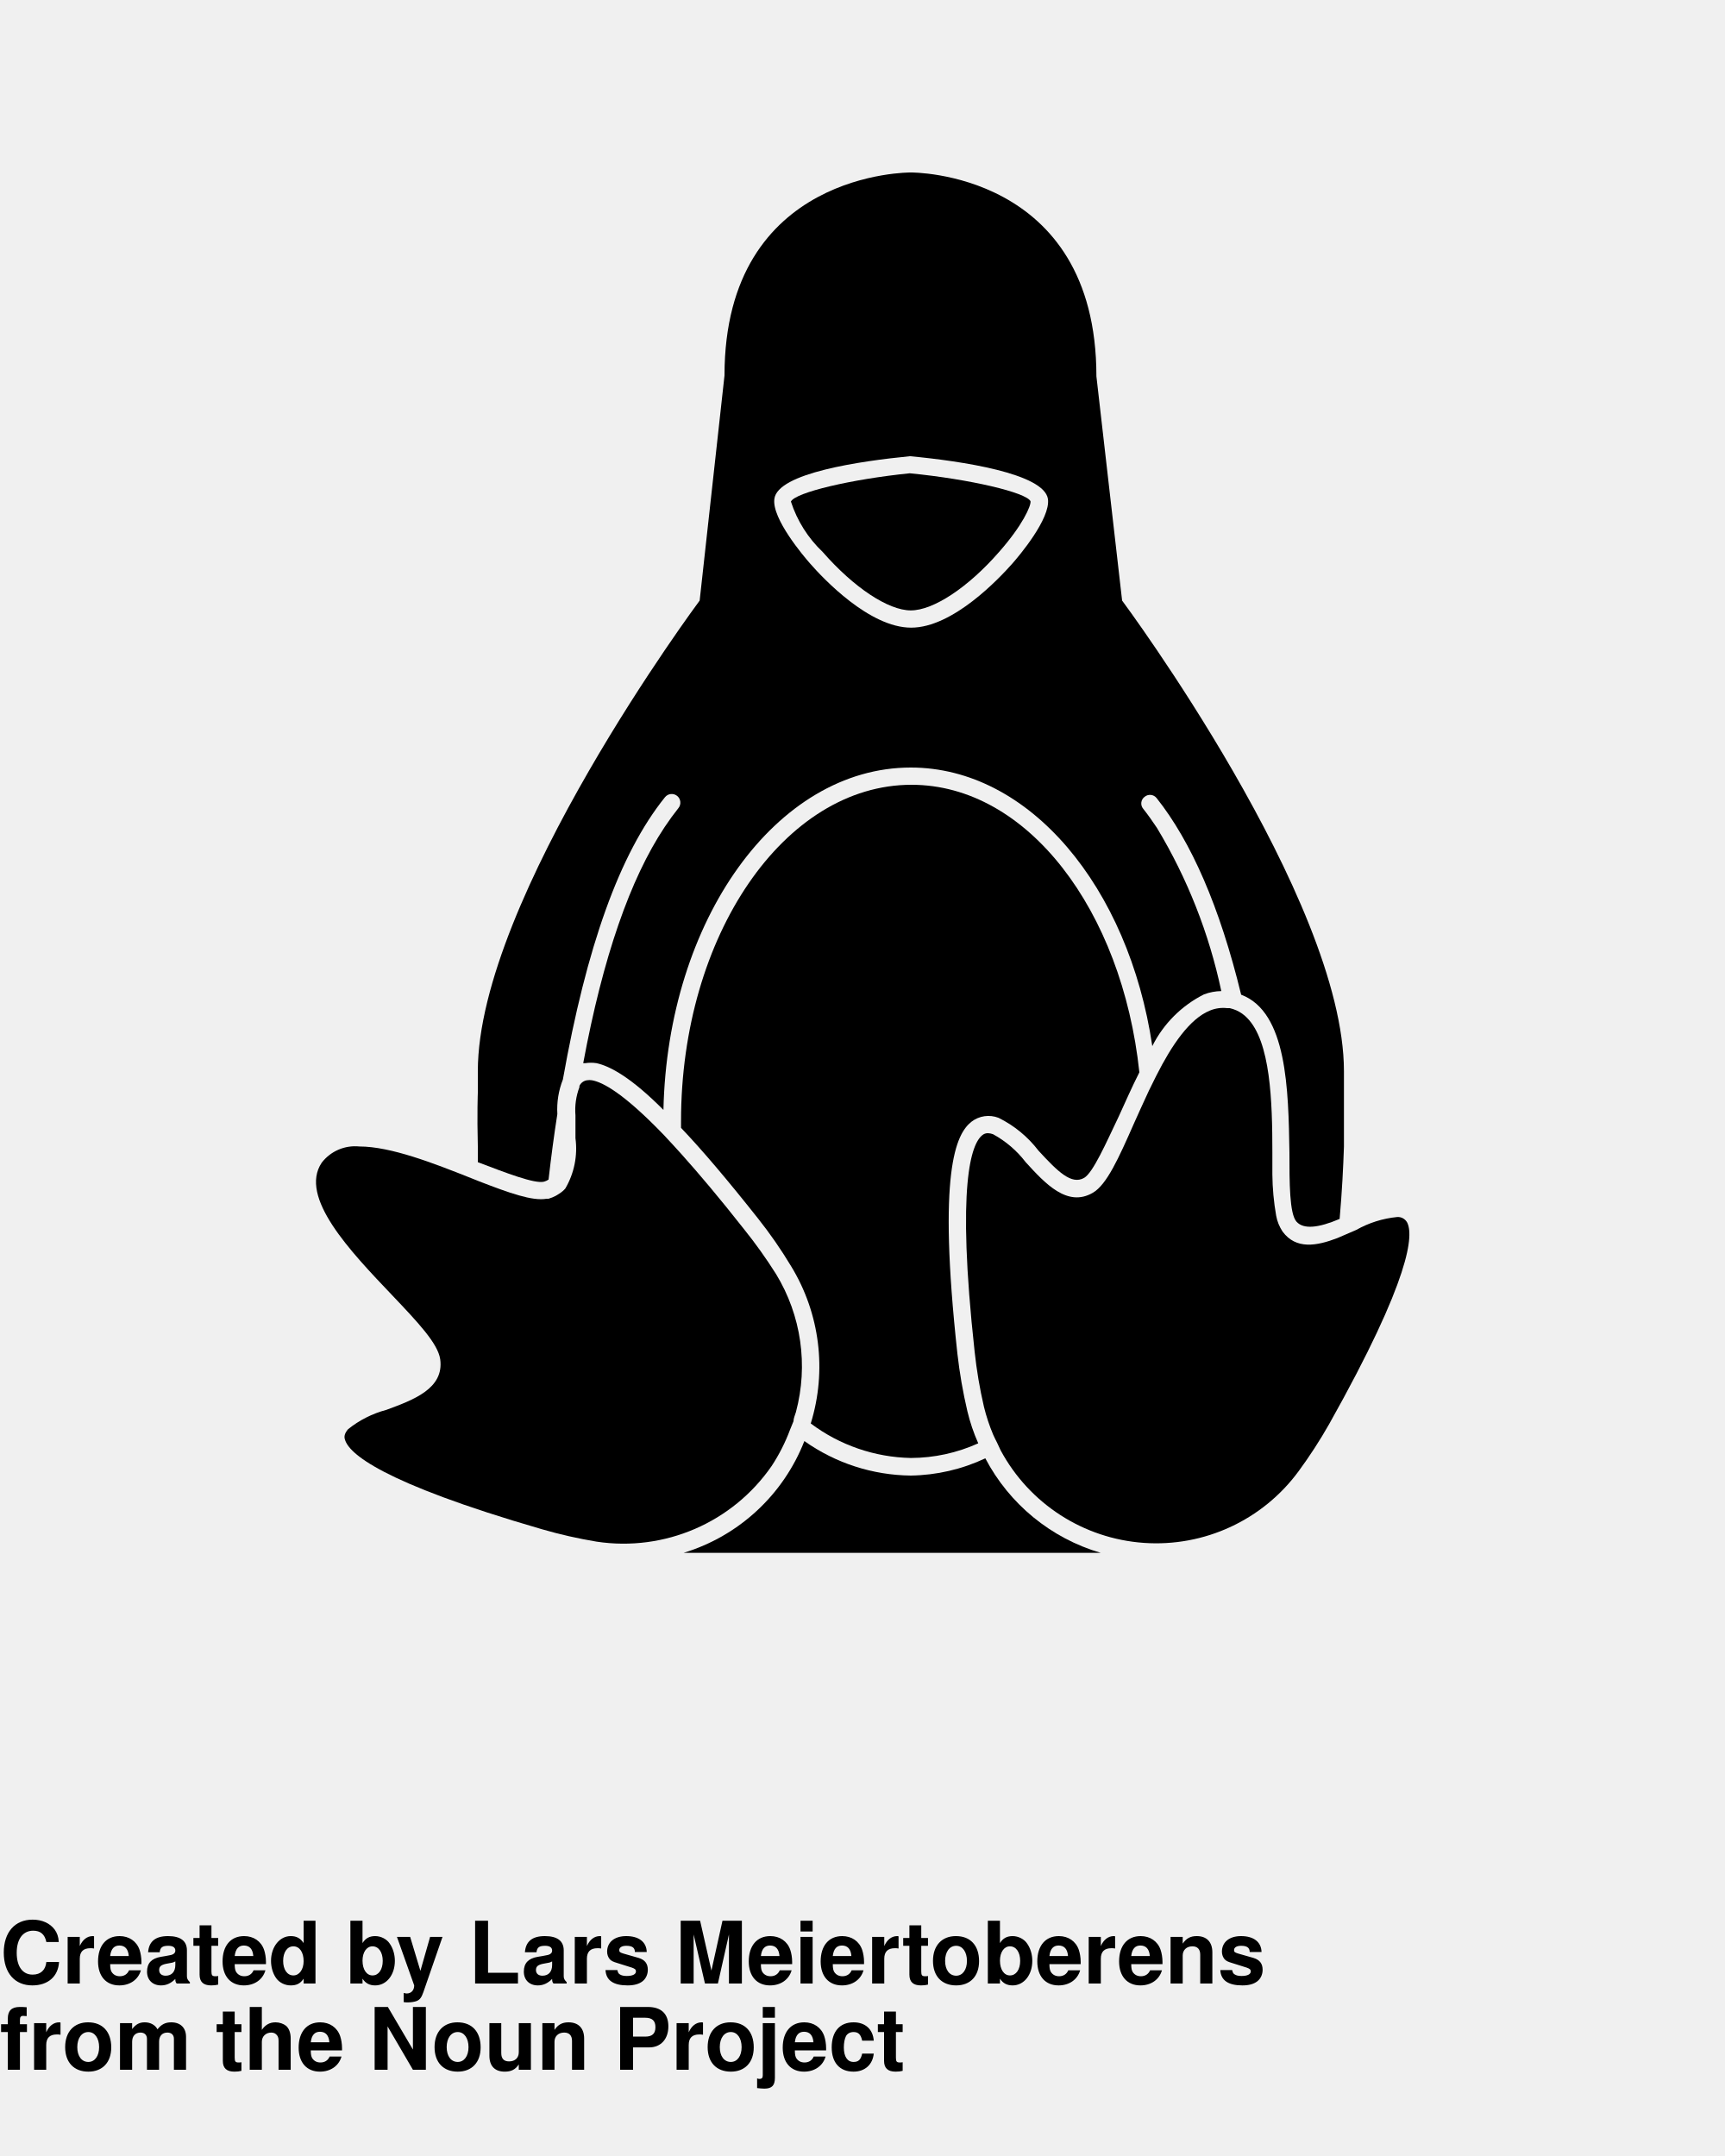
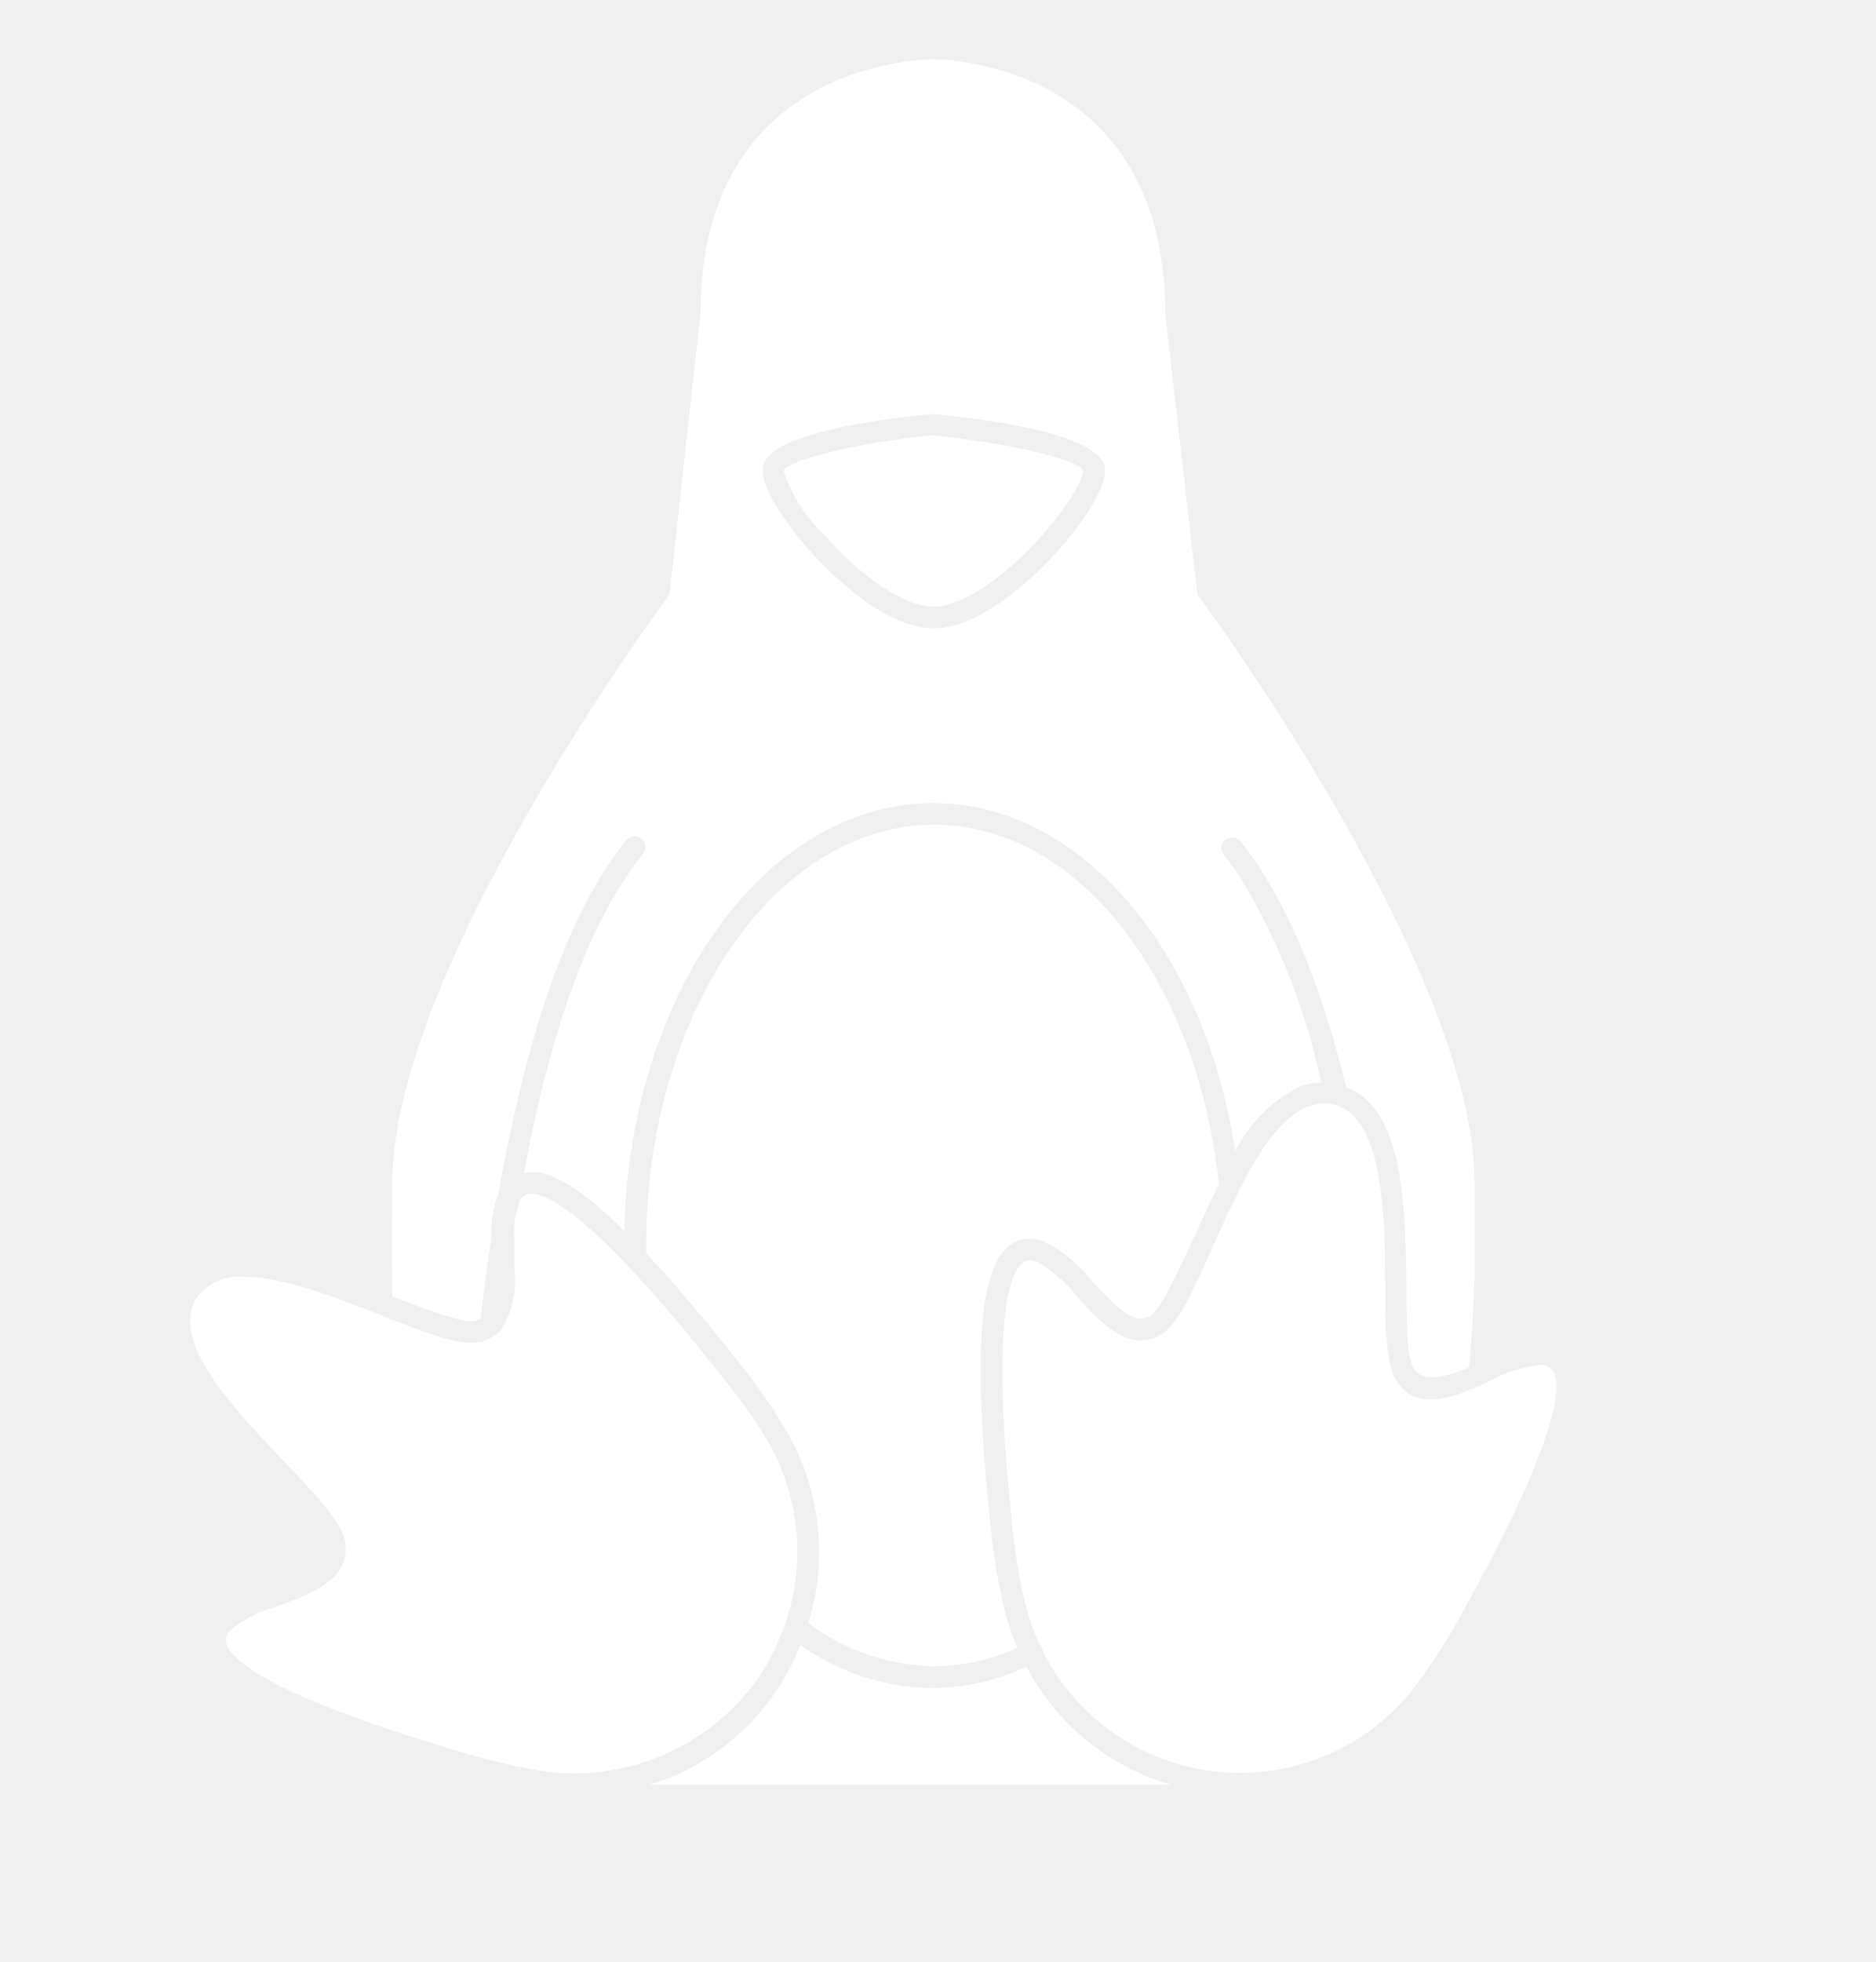
- <svg xmlns="http://www.w3.org/2000/svg" data-name="Layer 21" viewBox="0 0 100 125" x="0px" y="0px">
-   <path d="M57.12,84.55a10.5,10.5,0,0,1-4.32,1,10.87,10.87,0,0,1-6.17-2,10.94,10.94,0,0,1-7,6.48c.21,0,.41,0,.62,0H63.81A11.07,11.07,0,0,1,57.12,84.55Z" />
-   <path d="M31.54,68.51a.88.88,0,0,0,.26-.12c.15-1.32.32-2.59.51-3.8a4.71,4.71,0,0,1,.32-2C34,54.9,35.91,49.5,38.55,46.22a.5.5,0,0,1,.78.63c-.27.34-.54.71-.8,1.1-2,3-3.58,7.56-4.72,13.69l.12,0a2.14,2.14,0,0,1,.65,0c.78.17,2,.82,3.88,2.71C38.7,53.36,45,44.5,52.8,44.5c6.88,0,12.63,6.93,14,16.15a6.73,6.73,0,0,1,3-3,3,3,0,0,1,1-.19A30.64,30.64,0,0,0,67.07,48c-.26-.39-.52-.76-.79-1.1a.48.48,0,0,1,.07-.7.49.49,0,0,1,.7.07c2,2.52,3.66,6.29,4.9,11.4,2.67,1,2.74,5.5,2.8,9.16,0,1.74,0,3.54.41,4s1.28.36,2.5-.16c.14-1.59.21-3,.25-4.19,0-1.89,0-3.1,0-3.1V62.11c0-10-12.86-27.29-12.86-27.29l-1.49-13C63.56,9.89,52.8,10,52.8,10S42,9.89,42,21.77L40.56,34.82S27.7,52.1,27.7,62.11v1.25s-.05,1.21,0,3.1c0,.29,0,.6,0,.92C29.33,68,31,68.65,31.54,68.51ZM52.75,26.45c3,.28,7.78,1,8,2.48.16,1.14-1.69,3.32-2.06,3.74-.77.87-3.45,3.72-5.87,3.72s-5.1-2.85-5.86-3.72c-.37-.42-2.22-2.6-2.07-3.74C45.07,27.42,49.9,26.73,52.75,26.45Z" />
-   <path d="M52.8,35.39c1.31,0,3.32-1.33,5.11-3.38,1.37-1.55,1.87-2.69,1.83-2.95-.25-.51-3.52-1.28-7-1.62-3.37.34-6.64,1.11-6.89,1.64A7,7,0,0,0,47.69,32C49.49,34.06,51.49,35.39,52.8,35.39Z" />
-   <path d="M55.5,78.47c-1.15-10.53-.09-12.71.81-13.43a1.61,1.61,0,0,1,1.58-.23,6.58,6.58,0,0,1,2.31,1.9c1.13,1.23,1.92,2,2.65,1.58.52-.31,1.26-2,2-3.55.38-.83.77-1.72,1.2-2.57-1-9.41-6.5-16.67-13.21-16.67-7.37,0-13.36,8.75-13.36,19.5,0,.13,0,.26,0,.39,1.22,1.28,2.68,3,4.46,5.25a26,26,0,0,1,1.92,2.77A11.16,11.16,0,0,1,47,82.53a10,10,0,0,0,5.81,2,9.54,9.54,0,0,0,3.9-.85,10.71,10.71,0,0,1-.63-1.86A28.72,28.72,0,0,1,55.5,78.47Z" />
-   <path d="M43.12,71.25c-1.4-1.78-2.59-3.19-3.61-4.33L39,66.36l-.52-.56c-2.31-2.4-3.53-3.06-4.17-3.17a.86.86,0,0,0-.27,0,.57.57,0,0,0-.45.33.43.43,0,0,0,0,.07,3.75,3.75,0,0,0-.23,1.64c0,.28,0,.56,0,.84s0,.32,0,.48a4.57,4.57,0,0,1-.59,2.92,1.58,1.58,0,0,1-.34.29l-.21.13a2.3,2.3,0,0,1-.42.17h-.11c-.83.15-2.18-.34-3.89-1l-.5-.2c-2.14-.85-4.64-1.83-6.47-1.83a2.44,2.44,0,0,0-2.18.94c-1.34,2,1.66,5.14,4.08,7.68,1.49,1.57,2.66,2.8,2.79,3.72.23,1.7-1.55,2.35-3.12,2.93a6,6,0,0,0-2.22,1.12c-.24.28-.23.47-.18.61.22.77,2,2.46,11.41,5.19a27.61,27.61,0,0,0,3.17.72A10.44,10.44,0,0,0,44.73,85a10.47,10.47,0,0,0,1.07-2.11L46,82.4c0-.17.09-.36.14-.53a10.27,10.27,0,0,0-1.15-8A28,28,0,0,0,43.12,71.25Z" />
-   <path d="M81,70.56a6,6,0,0,0-2.38.75l-1.09.47c-1.2.46-2.4.68-3.18-.38a2.45,2.45,0,0,1-.37-.92,14.67,14.67,0,0,1-.22-2.39c0-.41,0-.84,0-1.3,0-2.91-.1-6.41-1.47-7.78a2,2,0,0,0-.61-.43,2.23,2.23,0,0,0-.39-.13h-.15a2,2,0,0,0-1,.14c-1.18.48-2.21,2-3.11,3.78l-.43.87c-.16.34-.31.67-.46,1s-.28.61-.41.91c-.88,2-1.57,3.53-2.37,4-1.48.87-2.77-.53-3.9-1.77a6,6,0,0,0-1.89-1.62.93.93,0,0,0-.3-.06.48.48,0,0,0-.33.12c-.62.5-1.51,2.79-.44,12.54a26.69,26.69,0,0,0,.54,3.2,10.74,10.74,0,0,0,.54,1.63c.07.15.14.3.22.45s.13.3.21.45A10.24,10.24,0,0,0,75.28,85.3a27.81,27.81,0,0,0,1.77-2.73c4.8-8.55,4.89-11,4.52-11.7A.61.61,0,0,0,81,70.56Z" />
-   <text x="0" y="115" fill="#000000" font-size="5px" font-weight="bold" font-family="'Helvetica Neue', Helvetica, Arial-Unicode, Arial, Sans-serif">Created by Lars Meiertoberens</text>
-   <text x="0" y="120" fill="#000000" font-size="5px" font-weight="bold" font-family="'Helvetica Neue', Helvetica, Arial-Unicode, Arial, Sans-serif">from the Noun Project</text>
+ <svg xmlns="http://www.w3.org/2000/svg" y="0px" x="0px" viewBox="9.5 7.25 87 91" data-name="Layer 21" style="max-height: 500px" width="87" height="91">
+   <path d="M57.12,84.55a10.5,10.5,0,0,1-4.32,1,10.87,10.87,0,0,1-6.17-2,10.94,10.94,0,0,1-7,6.48c.21,0,.41,0,.62,0H63.81A11.07,11.07,0,0,1,57.12,84.55Z" fill="#ffffff" />
+   <path d="M31.54,68.51a.88.88,0,0,0,.26-.12c.15-1.32.32-2.59.51-3.8a4.71,4.71,0,0,1,.32-2C34,54.9,35.91,49.5,38.55,46.22a.5.5,0,0,1,.78.63c-.27.34-.54.71-.8,1.1-2,3-3.58,7.56-4.72,13.69l.12,0a2.14,2.14,0,0,1,.65,0c.78.17,2,.82,3.88,2.71C38.7,53.36,45,44.5,52.8,44.5c6.88,0,12.63,6.93,14,16.15a6.73,6.73,0,0,1,3-3,3,3,0,0,1,1-.19A30.64,30.64,0,0,0,67.07,48c-.26-.39-.52-.76-.79-1.1a.48.48,0,0,1,.07-.7.49.49,0,0,1,.7.07c2,2.52,3.66,6.29,4.9,11.4,2.67,1,2.74,5.5,2.8,9.16,0,1.74,0,3.54.41,4s1.28.36,2.5-.16c.14-1.59.21-3,.25-4.19,0-1.89,0-3.1,0-3.1V62.11c0-10-12.86-27.29-12.86-27.29l-1.49-13C63.56,9.89,52.8,10,52.8,10S42,9.89,42,21.77L40.56,34.82S27.7,52.1,27.7,62.11v1.25s-.05,1.21,0,3.1c0,.29,0,.6,0,.92C29.33,68,31,68.65,31.54,68.51ZM52.75,26.45c3,.28,7.78,1,8,2.48.16,1.14-1.69,3.32-2.06,3.74-.77.87-3.45,3.72-5.87,3.72s-5.1-2.85-5.86-3.72c-.37-.42-2.22-2.6-2.07-3.74C45.07,27.42,49.9,26.73,52.75,26.45Z" fill="#ffffff" />
+   <path d="M52.8,35.39c1.31,0,3.32-1.33,5.11-3.38,1.37-1.55,1.87-2.69,1.83-2.95-.25-.51-3.52-1.28-7-1.62-3.37.34-6.64,1.11-6.89,1.64A7,7,0,0,0,47.69,32C49.49,34.06,51.49,35.39,52.8,35.39Z" fill="#ffffff" />
+   <path d="M55.5,78.47c-1.15-10.53-.09-12.71.81-13.43a1.61,1.61,0,0,1,1.58-.23,6.58,6.58,0,0,1,2.31,1.9c1.13,1.23,1.92,2,2.65,1.58.52-.31,1.26-2,2-3.55.38-.83.77-1.72,1.2-2.57-1-9.41-6.5-16.67-13.21-16.67-7.37,0-13.36,8.75-13.36,19.5,0,.13,0,.26,0,.39,1.22,1.28,2.68,3,4.46,5.25a26,26,0,0,1,1.92,2.77A11.16,11.16,0,0,1,47,82.53a10,10,0,0,0,5.81,2,9.54,9.54,0,0,0,3.9-.85,10.71,10.71,0,0,1-.63-1.86A28.72,28.72,0,0,1,55.5,78.47Z" fill="#ffffff" />
+   <path d="M43.12,71.25c-1.4-1.78-2.59-3.19-3.61-4.33L39,66.36l-.52-.56c-2.31-2.4-3.53-3.06-4.17-3.17a.86.86,0,0,0-.27,0,.57.57,0,0,0-.45.33.43.43,0,0,0,0,.07,3.75,3.75,0,0,0-.23,1.64c0,.28,0,.56,0,.84s0,.32,0,.48a4.57,4.57,0,0,1-.59,2.92,1.58,1.58,0,0,1-.34.29l-.21.13a2.3,2.3,0,0,1-.42.17h-.11c-.83.15-2.18-.34-3.89-1l-.5-.2c-2.14-.85-4.64-1.83-6.47-1.83a2.44,2.44,0,0,0-2.18.94c-1.34,2,1.66,5.14,4.08,7.68,1.49,1.57,2.66,2.8,2.79,3.72.23,1.7-1.55,2.35-3.12,2.93a6,6,0,0,0-2.22,1.12c-.24.28-.23.47-.18.61.22.77,2,2.46,11.41,5.19a27.61,27.61,0,0,0,3.17.72A10.44,10.44,0,0,0,44.73,85a10.47,10.47,0,0,0,1.07-2.11L46,82.4c0-.17.09-.36.14-.53a10.27,10.27,0,0,0-1.15-8A28,28,0,0,0,43.12,71.25Z" fill="#ffffff" />
+   <path d="M81,70.56a6,6,0,0,0-2.38.75l-1.09.47c-1.2.46-2.4.68-3.18-.38a2.45,2.45,0,0,1-.37-.92,14.67,14.67,0,0,1-.22-2.39c0-.41,0-.84,0-1.3,0-2.91-.1-6.41-1.47-7.78a2,2,0,0,0-.61-.43,2.23,2.23,0,0,0-.39-.13h-.15a2,2,0,0,0-1,.14c-1.18.48-2.21,2-3.11,3.78l-.43.87c-.16.34-.31.67-.46,1s-.28.61-.41.91c-.88,2-1.57,3.53-2.37,4-1.48.87-2.77-.53-3.9-1.77a6,6,0,0,0-1.89-1.62.93.93,0,0,0-.3-.06.48.48,0,0,0-.33.12c-.62.5-1.51,2.79-.44,12.54a26.69,26.69,0,0,0,.54,3.2,10.74,10.74,0,0,0,.54,1.63c.07.15.14.3.22.45s.13.3.21.45A10.24,10.24,0,0,0,75.28,85.3a27.81,27.81,0,0,0,1.77-2.73c4.8-8.55,4.89-11,4.52-11.7A.61.61,0,0,0,81,70.56Z" fill="#ffffff" />
+   <text font-family="'Helvetica Neue', Helvetica, Arial-Unicode, Arial, Sans-serif" font-weight="bold" font-size="5px" fill="#ffffff" y="115" x="0">Created by Lars Meiertoberens</text>
+   <text font-family="'Helvetica Neue', Helvetica, Arial-Unicode, Arial, Sans-serif" font-weight="bold" font-size="5px" fill="#ffffff" y="120" x="0">from the Noun Project</text>
</svg>
